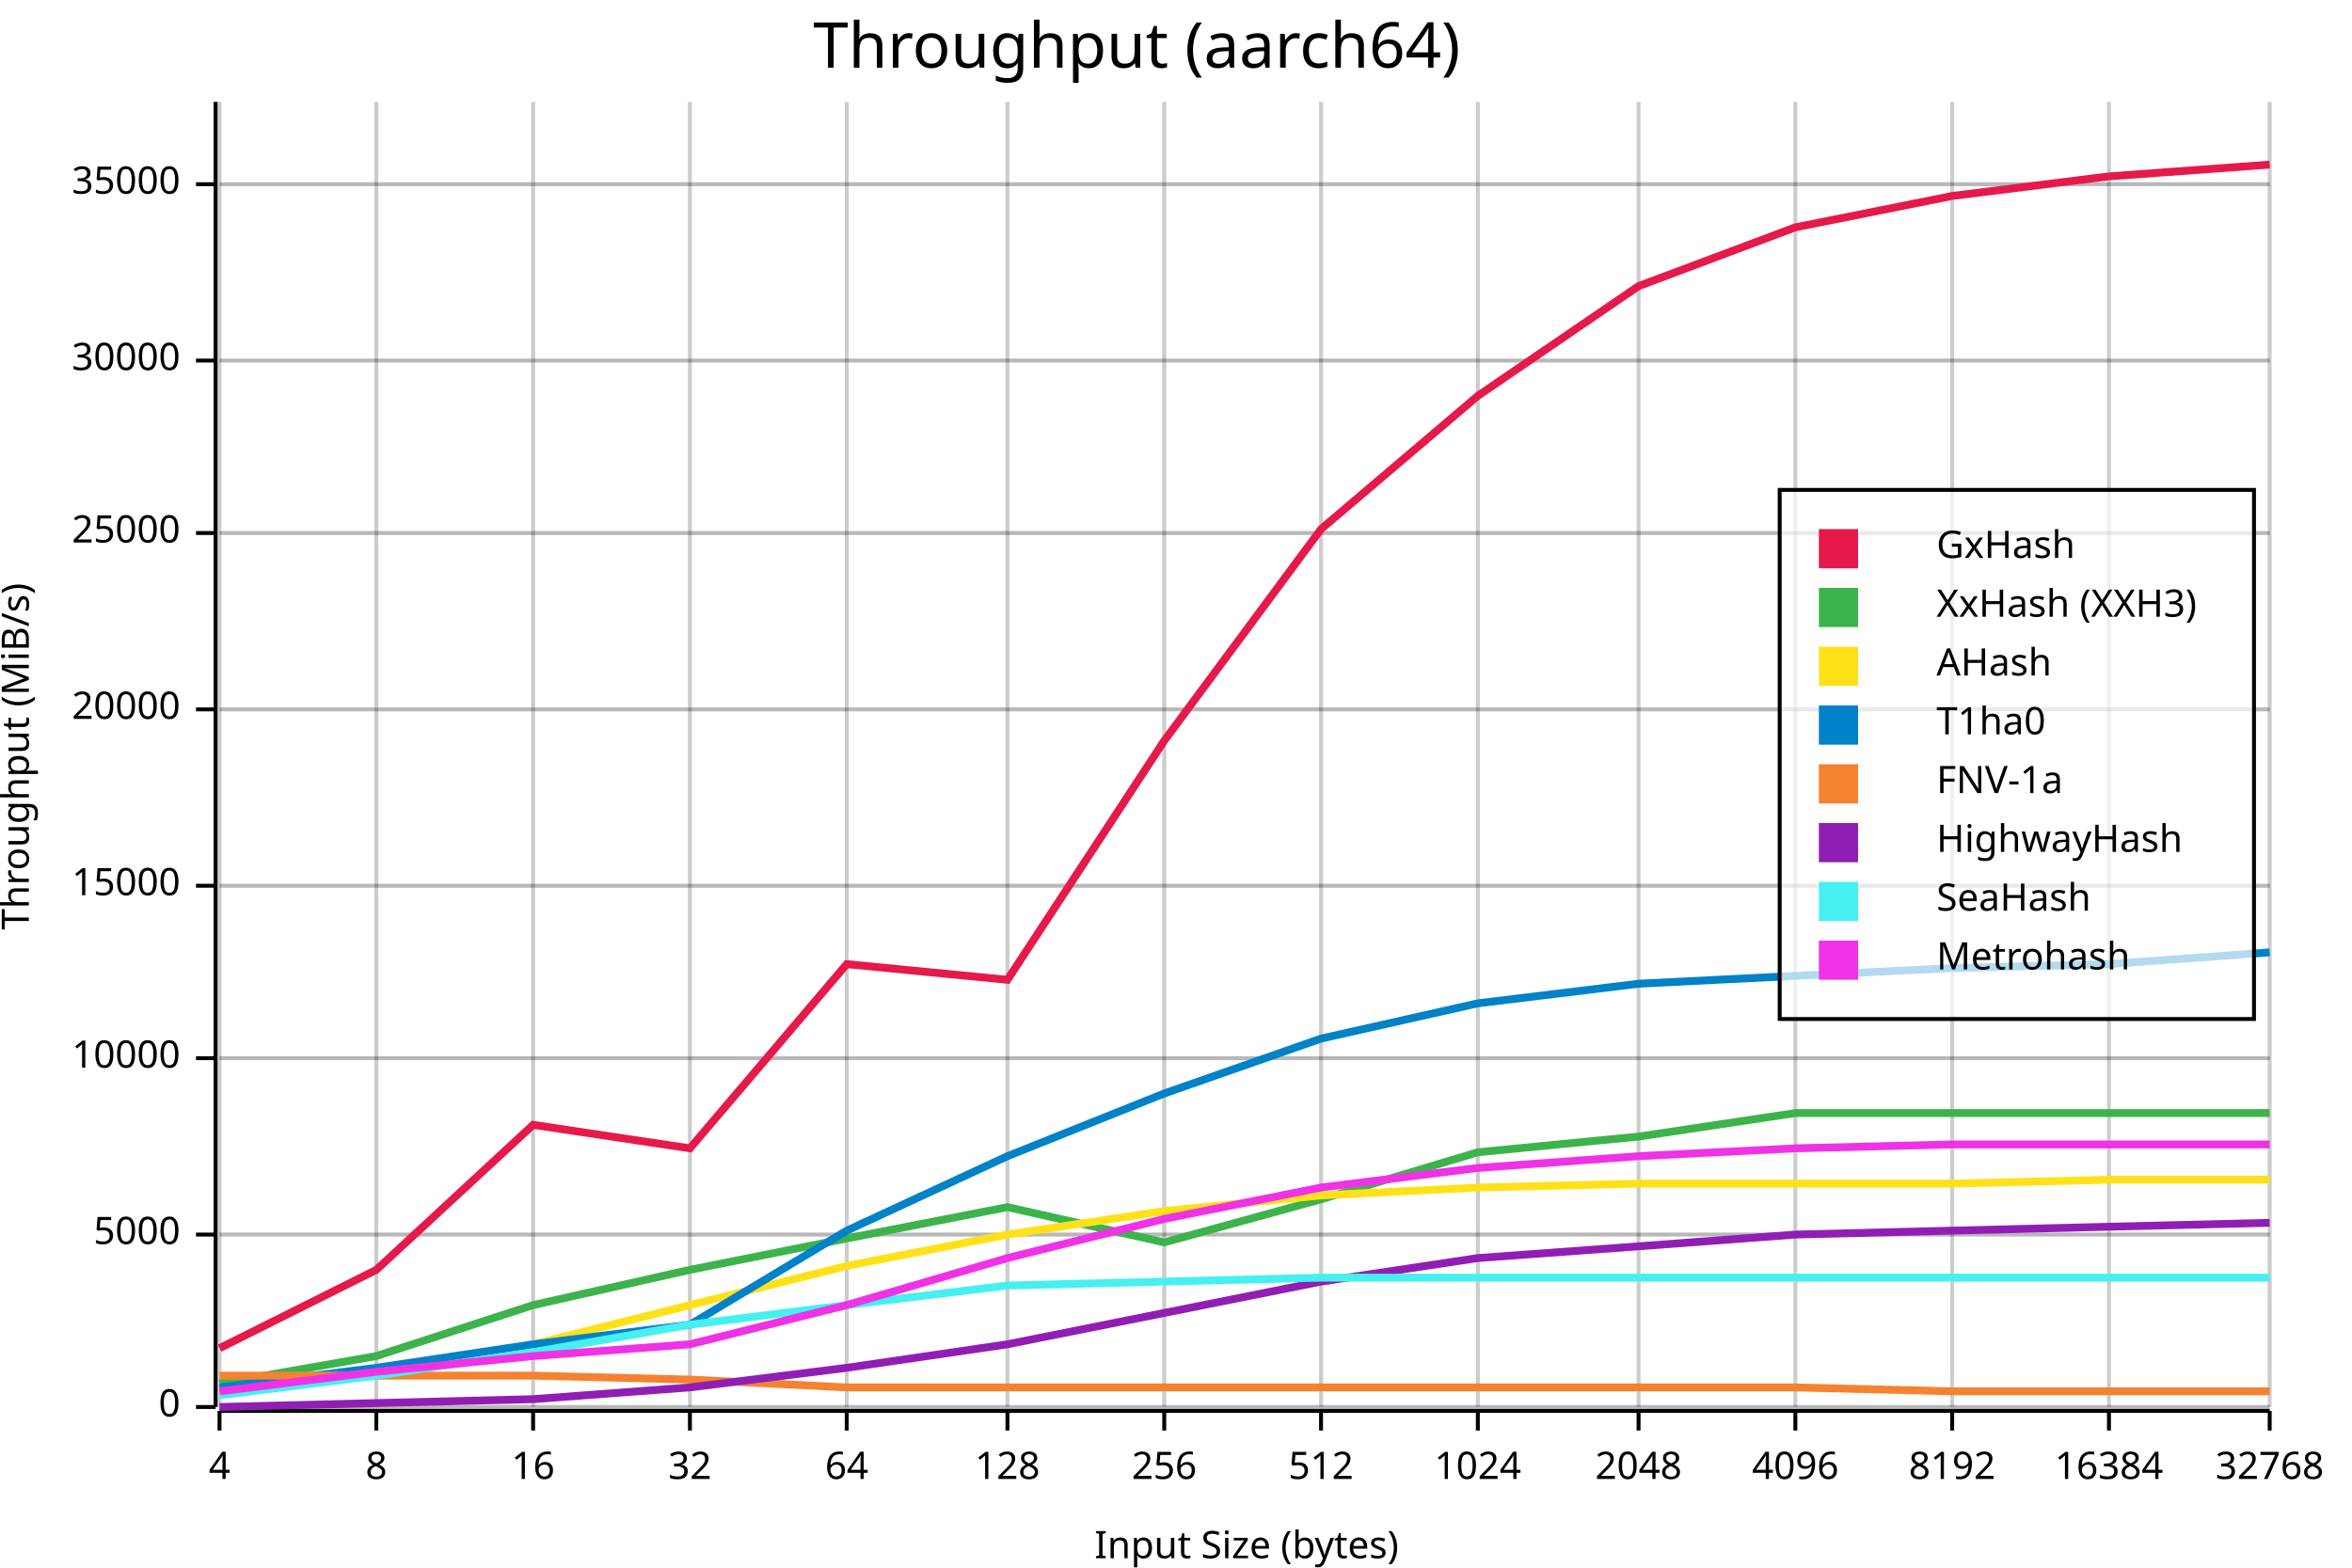
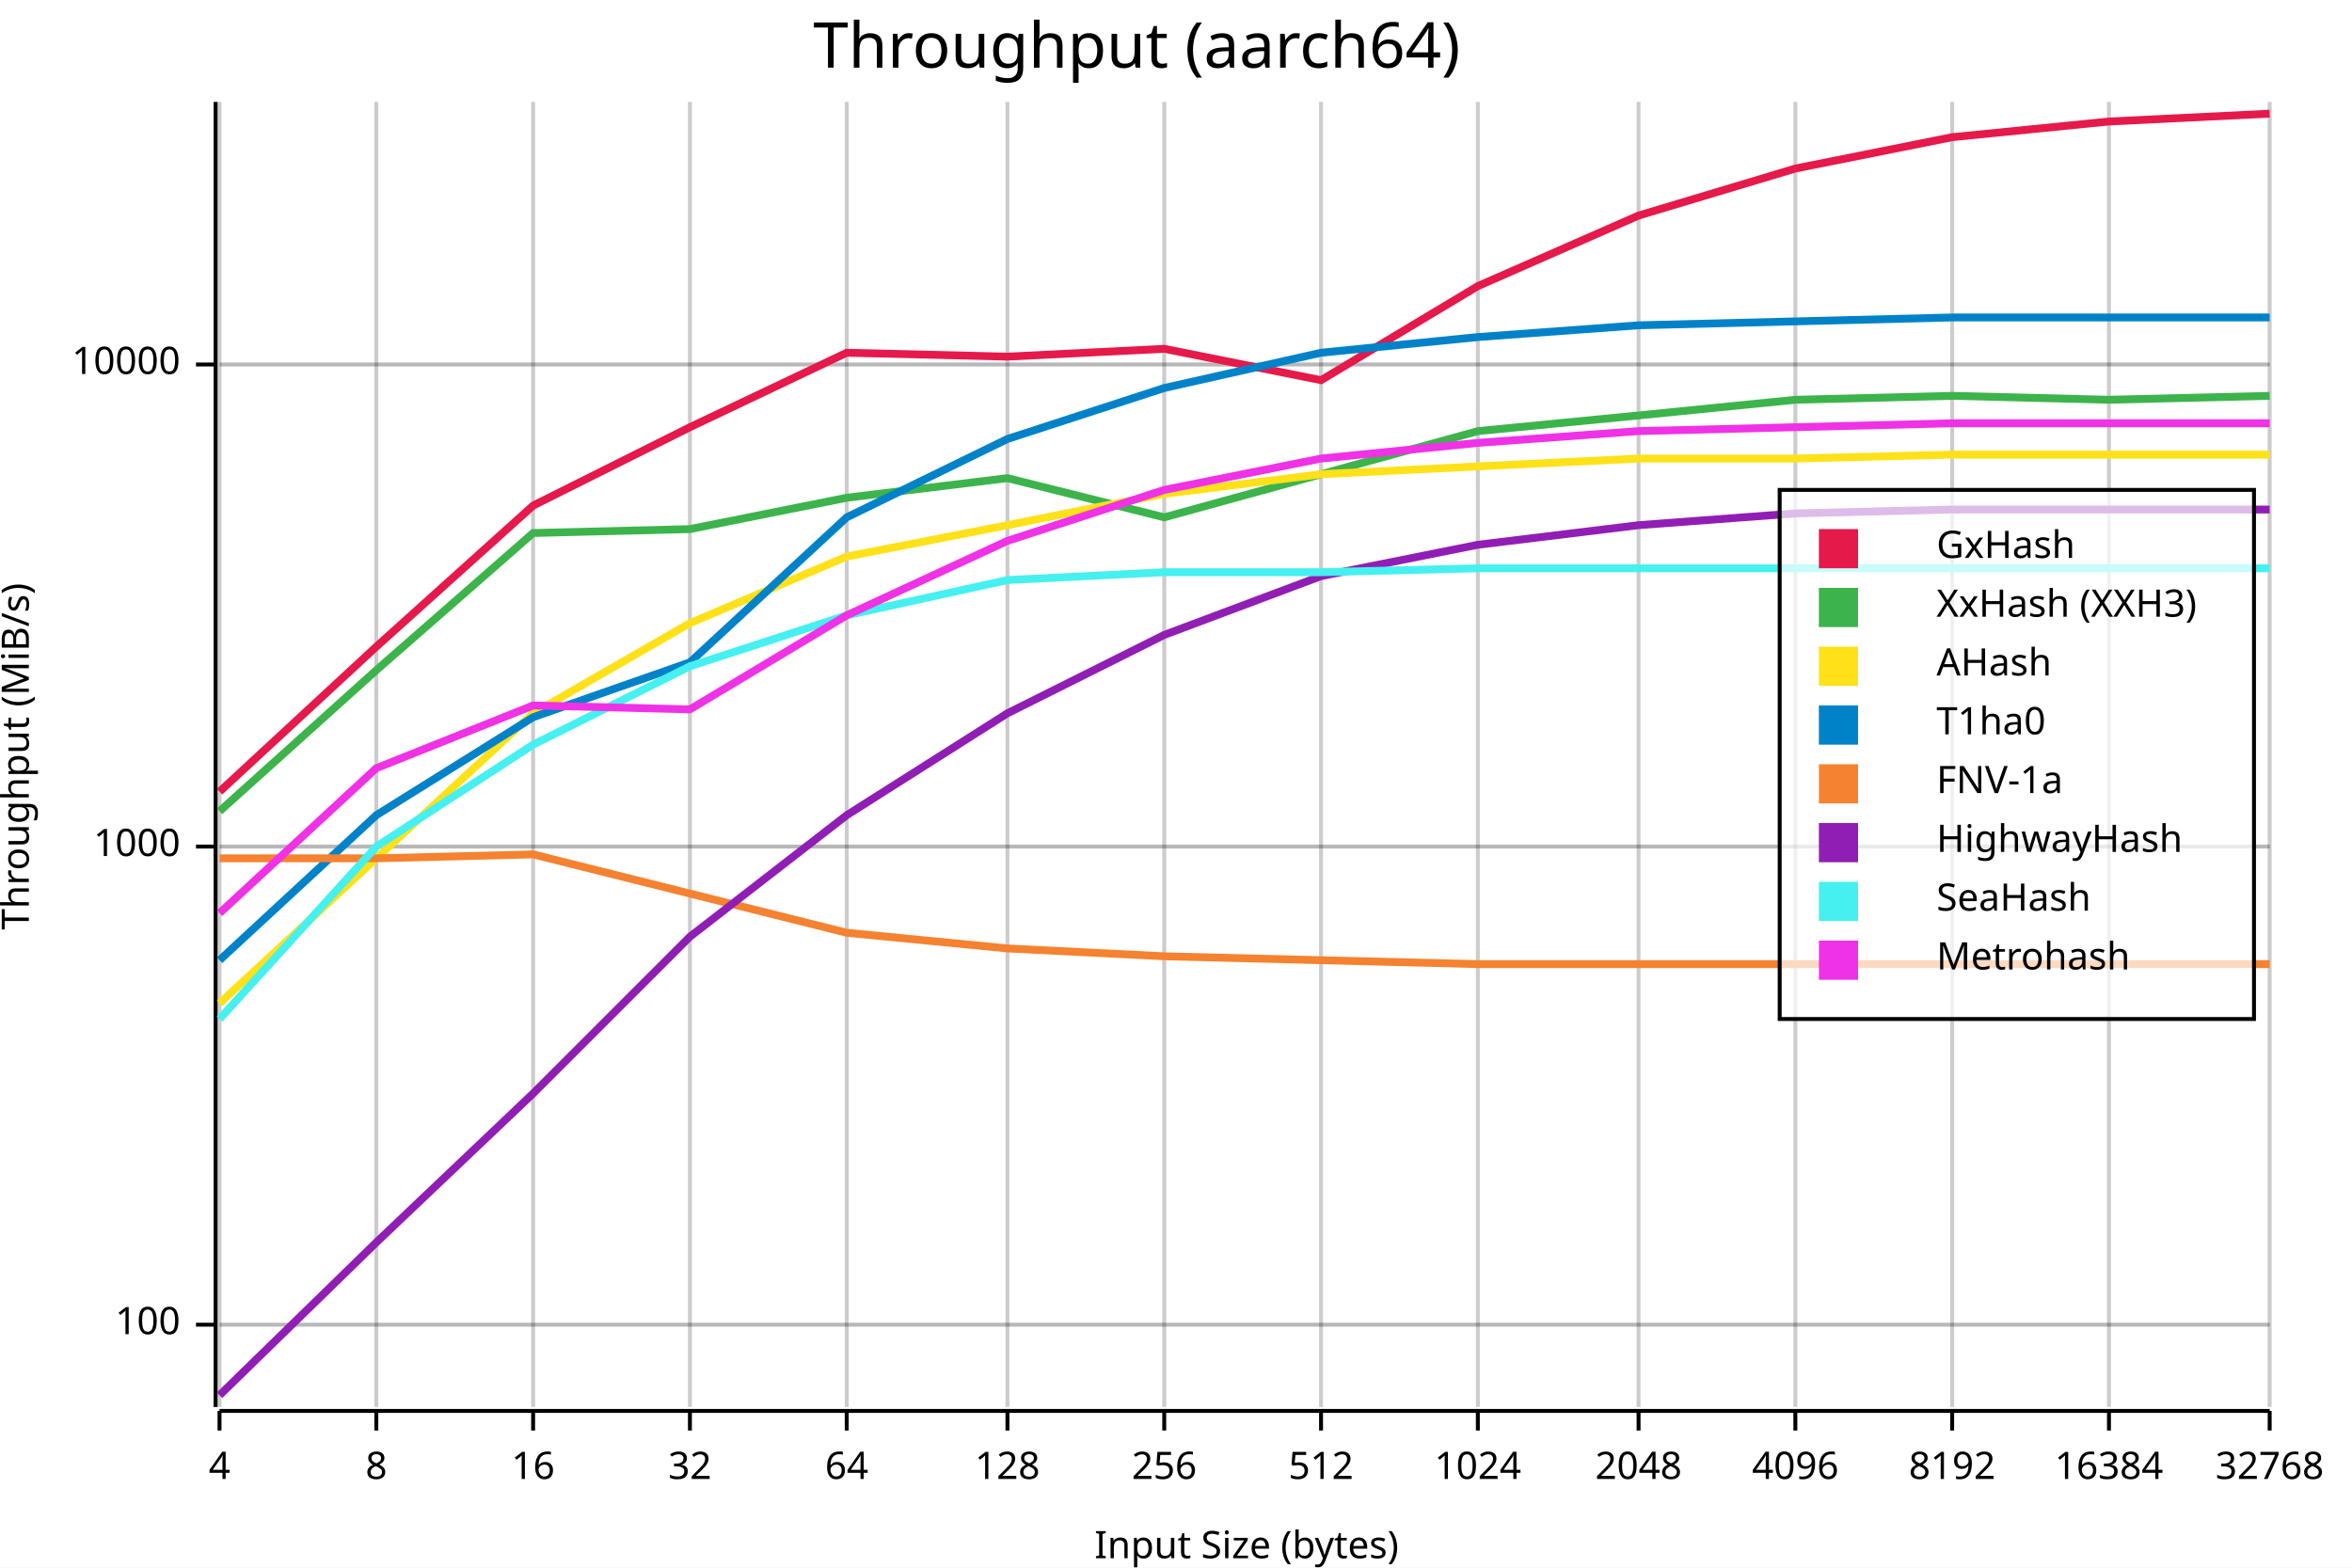
<svg xmlns="http://www.w3.org/2000/svg" width="600" height="400" viewBox="0 0 600 400">
  <rect x="0" y="0" width="600" height="400" opacity="1" fill="#FFFFFF" stroke="none" />
  <text x="290" y="5" dy="0.76em" text-anchor="middle" font-family="sans-serif" font-size="16.129" opacity="1" fill="#000000">
Throughput (aarch64)
</text>
-   <line opacity="0.1" stroke="#000000" stroke-width="1" x1="56" y1="359" x2="579" y2="359" />
-   <line opacity="0.1" stroke="#000000" stroke-width="1" x1="56" y1="315" x2="579" y2="315" />
-   <line opacity="0.1" stroke="#000000" stroke-width="1" x1="56" y1="270" x2="579" y2="270" />
-   <line opacity="0.1" stroke="#000000" stroke-width="1" x1="56" y1="226" x2="579" y2="226" />
-   <line opacity="0.1" stroke="#000000" stroke-width="1" x1="56" y1="181" x2="579" y2="181" />
-   <line opacity="0.1" stroke="#000000" stroke-width="1" x1="56" y1="136" x2="579" y2="136" />
-   <line opacity="0.1" stroke="#000000" stroke-width="1" x1="56" y1="92" x2="579" y2="92" />
-   <line opacity="0.1" stroke="#000000" stroke-width="1" x1="56" y1="47" x2="579" y2="47" />
+   <line opacity="0.1" stroke="#000000" stroke-width="1" x1="56" y1="338" x2="579" y2="338" />
+   <line opacity="0.1" stroke="#000000" stroke-width="1" x1="56" y1="216" x2="579" y2="216" />
+   <line opacity="0.1" stroke="#000000" stroke-width="1" x1="56" y1="93" x2="579" y2="93" />
  <text x="0" y="193" dy="0.76em" text-anchor="middle" font-family="sans-serif" font-size="9.677" opacity="1" fill="#000000" transform="rotate(270, 0, 193)">
Throughput (MiB/s)
</text>
  <text x="318" y="400" dy="-0.5ex" text-anchor="middle" font-family="sans-serif" font-size="9.677" opacity="1" fill="#000000">
Input Size (bytes)
</text>
  <line opacity="0.2" stroke="#000000" stroke-width="1" x1="56" y1="359" x2="56" y2="26" />
  <line opacity="0.2" stroke="#000000" stroke-width="1" x1="96" y1="359" x2="96" y2="26" />
  <line opacity="0.2" stroke="#000000" stroke-width="1" x1="136" y1="359" x2="136" y2="26" />
  <line opacity="0.2" stroke="#000000" stroke-width="1" x1="176" y1="359" x2="176" y2="26" />
  <line opacity="0.2" stroke="#000000" stroke-width="1" x1="216" y1="359" x2="216" y2="26" />
  <line opacity="0.2" stroke="#000000" stroke-width="1" x1="257" y1="359" x2="257" y2="26" />
  <line opacity="0.2" stroke="#000000" stroke-width="1" x1="297" y1="359" x2="297" y2="26" />
  <line opacity="0.2" stroke="#000000" stroke-width="1" x1="337" y1="359" x2="337" y2="26" />
  <line opacity="0.2" stroke="#000000" stroke-width="1" x1="377" y1="359" x2="377" y2="26" />
  <line opacity="0.2" stroke="#000000" stroke-width="1" x1="418" y1="359" x2="418" y2="26" />
  <line opacity="0.2" stroke="#000000" stroke-width="1" x1="458" y1="359" x2="458" y2="26" />
  <line opacity="0.2" stroke="#000000" stroke-width="1" x1="498" y1="359" x2="498" y2="26" />
  <line opacity="0.2" stroke="#000000" stroke-width="1" x1="538" y1="359" x2="538" y2="26" />
  <line opacity="0.2" stroke="#000000" stroke-width="1" x1="579" y1="359" x2="579" y2="26" />
-   <line opacity="0.2" stroke="#000000" stroke-width="1" x1="56" y1="359" x2="579" y2="359" />
-   <line opacity="0.2" stroke="#000000" stroke-width="1" x1="56" y1="315" x2="579" y2="315" />
-   <line opacity="0.2" stroke="#000000" stroke-width="1" x1="56" y1="270" x2="579" y2="270" />
-   <line opacity="0.2" stroke="#000000" stroke-width="1" x1="56" y1="226" x2="579" y2="226" />
-   <line opacity="0.2" stroke="#000000" stroke-width="1" x1="56" y1="181" x2="579" y2="181" />
-   <line opacity="0.2" stroke="#000000" stroke-width="1" x1="56" y1="136" x2="579" y2="136" />
-   <line opacity="0.2" stroke="#000000" stroke-width="1" x1="56" y1="92" x2="579" y2="92" />
-   <line opacity="0.2" stroke="#000000" stroke-width="1" x1="56" y1="47" x2="579" y2="47" />
+   <line opacity="0.2" stroke="#000000" stroke-width="1" x1="56" y1="338" x2="579" y2="338" />
+   <line opacity="0.2" stroke="#000000" stroke-width="1" x1="56" y1="216" x2="579" y2="216" />
+   <line opacity="0.2" stroke="#000000" stroke-width="1" x1="56" y1="93" x2="579" y2="93" />
  <polyline fill="none" opacity="1" stroke="#000000" stroke-width="1" points="55,26 55,359 " />
-   <text x="46" y="359" dy="0.5ex" text-anchor="end" font-family="sans-serif" font-size="9.677" opacity="1" fill="#000000">
- 0
+   <text x="46" y="338" dy="0.5ex" text-anchor="end" font-family="sans-serif" font-size="9.677" opacity="1" fill="#000000">
+ 100
</text>
-   <polyline fill="none" opacity="1" stroke="#000000" stroke-width="1" points="50,359 55,359 " />
-   <text x="46" y="315" dy="0.5ex" text-anchor="end" font-family="sans-serif" font-size="9.677" opacity="1" fill="#000000">
- 5000
+   <polyline fill="none" opacity="1" stroke="#000000" stroke-width="1" points="50,338 55,338 " />
+   <text x="46" y="216" dy="0.5ex" text-anchor="end" font-family="sans-serif" font-size="9.677" opacity="1" fill="#000000">
+ 1000
</text>
-   <polyline fill="none" opacity="1" stroke="#000000" stroke-width="1" points="50,315 55,315 " />
-   <text x="46" y="270" dy="0.5ex" text-anchor="end" font-family="sans-serif" font-size="9.677" opacity="1" fill="#000000">
+   <polyline fill="none" opacity="1" stroke="#000000" stroke-width="1" points="50,216 55,216 " />
+   <text x="46" y="93" dy="0.5ex" text-anchor="end" font-family="sans-serif" font-size="9.677" opacity="1" fill="#000000">
10000
</text>
-   <polyline fill="none" opacity="1" stroke="#000000" stroke-width="1" points="50,270 55,270 " />
-   <text x="46" y="226" dy="0.5ex" text-anchor="end" font-family="sans-serif" font-size="9.677" opacity="1" fill="#000000">
- 15000
- </text>
-   <polyline fill="none" opacity="1" stroke="#000000" stroke-width="1" points="50,226 55,226 " />
-   <text x="46" y="181" dy="0.5ex" text-anchor="end" font-family="sans-serif" font-size="9.677" opacity="1" fill="#000000">
- 20000
- </text>
-   <polyline fill="none" opacity="1" stroke="#000000" stroke-width="1" points="50,181 55,181 " />
-   <text x="46" y="136" dy="0.5ex" text-anchor="end" font-family="sans-serif" font-size="9.677" opacity="1" fill="#000000">
- 25000
- </text>
-   <polyline fill="none" opacity="1" stroke="#000000" stroke-width="1" points="50,136 55,136 " />
-   <text x="46" y="92" dy="0.5ex" text-anchor="end" font-family="sans-serif" font-size="9.677" opacity="1" fill="#000000">
- 30000
- </text>
-   <polyline fill="none" opacity="1" stroke="#000000" stroke-width="1" points="50,92 55,92 " />
-   <text x="46" y="47" dy="0.5ex" text-anchor="end" font-family="sans-serif" font-size="9.677" opacity="1" fill="#000000">
- 35000
- </text>
-   <polyline fill="none" opacity="1" stroke="#000000" stroke-width="1" points="50,47 55,47 " />
+   <polyline fill="none" opacity="1" stroke="#000000" stroke-width="1" points="50,93 55,93 " />
  <polyline fill="none" opacity="1" stroke="#000000" stroke-width="1" points="56,360 579,360 " />
  <text x="56" y="370" dy="0.76em" text-anchor="middle" font-family="sans-serif" font-size="9.677" opacity="1" fill="#000000">
4
</text>
  <polyline fill="none" opacity="1" stroke="#000000" stroke-width="1" points="56,360 56,365 " />
  <text x="96" y="370" dy="0.76em" text-anchor="middle" font-family="sans-serif" font-size="9.677" opacity="1" fill="#000000">
8
</text>
  <polyline fill="none" opacity="1" stroke="#000000" stroke-width="1" points="96,360 96,365 " />
  <text x="136" y="370" dy="0.76em" text-anchor="middle" font-family="sans-serif" font-size="9.677" opacity="1" fill="#000000">
16
</text>
  <polyline fill="none" opacity="1" stroke="#000000" stroke-width="1" points="136,360 136,365 " />
  <text x="176" y="370" dy="0.76em" text-anchor="middle" font-family="sans-serif" font-size="9.677" opacity="1" fill="#000000">
32
</text>
  <polyline fill="none" opacity="1" stroke="#000000" stroke-width="1" points="176,360 176,365 " />
  <text x="216" y="370" dy="0.76em" text-anchor="middle" font-family="sans-serif" font-size="9.677" opacity="1" fill="#000000">
64
</text>
  <polyline fill="none" opacity="1" stroke="#000000" stroke-width="1" points="216,360 216,365 " />
  <text x="257" y="370" dy="0.76em" text-anchor="middle" font-family="sans-serif" font-size="9.677" opacity="1" fill="#000000">
128
</text>
  <polyline fill="none" opacity="1" stroke="#000000" stroke-width="1" points="257,360 257,365 " />
  <text x="297" y="370" dy="0.76em" text-anchor="middle" font-family="sans-serif" font-size="9.677" opacity="1" fill="#000000">
256
</text>
  <polyline fill="none" opacity="1" stroke="#000000" stroke-width="1" points="297,360 297,365 " />
  <text x="337" y="370" dy="0.76em" text-anchor="middle" font-family="sans-serif" font-size="9.677" opacity="1" fill="#000000">
512
</text>
  <polyline fill="none" opacity="1" stroke="#000000" stroke-width="1" points="337,360 337,365 " />
  <text x="377" y="370" dy="0.76em" text-anchor="middle" font-family="sans-serif" font-size="9.677" opacity="1" fill="#000000">
1024
</text>
  <polyline fill="none" opacity="1" stroke="#000000" stroke-width="1" points="377,360 377,365 " />
  <text x="418" y="370" dy="0.76em" text-anchor="middle" font-family="sans-serif" font-size="9.677" opacity="1" fill="#000000">
2048
</text>
  <polyline fill="none" opacity="1" stroke="#000000" stroke-width="1" points="418,360 418,365 " />
  <text x="458" y="370" dy="0.76em" text-anchor="middle" font-family="sans-serif" font-size="9.677" opacity="1" fill="#000000">
4096
</text>
  <polyline fill="none" opacity="1" stroke="#000000" stroke-width="1" points="458,360 458,365 " />
  <text x="498" y="370" dy="0.76em" text-anchor="middle" font-family="sans-serif" font-size="9.677" opacity="1" fill="#000000">
8192
</text>
  <polyline fill="none" opacity="1" stroke="#000000" stroke-width="1" points="498,360 498,365 " />
  <text x="538" y="370" dy="0.76em" text-anchor="middle" font-family="sans-serif" font-size="9.677" opacity="1" fill="#000000">
16384
</text>
  <polyline fill="none" opacity="1" stroke="#000000" stroke-width="1" points="538,360 538,365 " />
  <text x="579" y="370" dy="0.76em" text-anchor="middle" font-family="sans-serif" font-size="9.677" opacity="1" fill="#000000">
32768
</text>
  <polyline fill="none" opacity="1" stroke="#000000" stroke-width="1" points="579,360 579,365 " />
-   <polyline fill="none" opacity="1" stroke="#E6194B" stroke-width="2" points="56,344 96,324 136,287 176,293 216,246 257,250 297,189 337,135 377,101 418,73 458,58 498,50 538,45 579,42 " />
-   <polyline fill="none" opacity="1" stroke="#3CB44B" stroke-width="2" points="56,353 96,346 136,333 176,324 216,316 257,308 297,317 337,306 377,294 418,290 458,284 498,284 538,284 579,284 " />
-   <polyline fill="none" opacity="1" stroke="#FFE119" stroke-width="2" points="56,355 96,351 136,343 176,333 216,323 257,315 297,309 337,305 377,303 418,302 458,302 498,302 538,301 579,301 " />
-   <polyline fill="none" opacity="1" stroke="#0082C8" stroke-width="2" points="56,354 96,349 136,343 176,338 216,314 257,295 297,279 337,265 377,256 418,251 458,249 498,247 538,246 579,243 " />
-   <polyline fill="none" opacity="1" stroke="#F58230" stroke-width="2" points="56,351 96,351 136,351 176,352 216,354 257,354 297,354 337,354 377,354 418,354 458,354 498,355 538,355 579,355 " />
-   <polyline fill="none" opacity="1" stroke="#911EB4" stroke-width="2" points="56,359 96,358 136,357 176,354 216,349 257,343 297,335 337,327 377,321 418,318 458,315 498,314 538,313 579,312 " />
-   <polyline fill="none" opacity="1" stroke="#46F0F0" stroke-width="2" points="56,356 96,351 136,345 176,338 216,333 257,328 297,327 337,326 377,326 418,326 458,326 498,326 538,326 579,326 " />
-   <polyline fill="none" opacity="1" stroke="#F032E6" stroke-width="2" points="56,355 96,350 136,346 176,343 216,333 257,321 297,311 337,303 377,298 418,295 458,293 498,292 538,292 579,292 " />
+   <polyline fill="none" opacity="1" stroke="#E6194B" stroke-width="2" points="56,202 96,165 136,129 176,109 216,90 257,91 297,89 337,97 377,73 418,55 458,43 498,35 538,31 579,29 " />
+   <polyline fill="none" opacity="1" stroke="#3CB44B" stroke-width="2" points="56,207 96,171 136,136 176,135 216,127 257,122 297,132 337,121 377,110 418,106 458,102 498,101 538,102 579,101 " />
+   <polyline fill="none" opacity="1" stroke="#FFE119" stroke-width="2" points="56,256 96,219 136,182 176,159 216,142 257,134 297,126 337,121 377,119 418,117 458,117 498,116 538,116 579,116 " />
+   <polyline fill="none" opacity="1" stroke="#0082C8" stroke-width="2" points="56,245 96,208 136,183 176,169 216,132 257,112 297,99 337,90 377,86 418,83 458,82 498,81 538,81 579,81 " />
+   <polyline fill="none" opacity="1" stroke="#F58230" stroke-width="2" points="56,219 96,219 136,218 176,228 216,238 257,242 297,244 337,245 377,246 418,246 458,246 498,246 538,246 579,246 " />
+   <polyline fill="none" opacity="1" stroke="#911EB4" stroke-width="2" points="56,356 96,317 136,279 176,239 216,208 257,182 297,162 337,147 377,139 418,134 458,131 498,130 538,130 579,130 " />
+   <polyline fill="none" opacity="1" stroke="#46F0F0" stroke-width="2" points="56,260 96,216 136,190 176,170 216,157 257,148 297,146 337,146 377,145 418,145 458,145 498,145 538,145 579,145 " />
+   <polyline fill="none" opacity="1" stroke="#F032E6" stroke-width="2" points="56,233 96,196 136,180 176,181 216,157 257,138 297,125 337,117 377,113 418,110 458,109 498,108 538,108 579,108 " />
  <rect x="454" y="125" width="121" height="135" opacity="0.7" fill="#FFFFFF" stroke="none" />
  <rect x="454" y="125" width="121" height="135" opacity="1" fill="none" stroke="#000000" />
  <text x="494" y="135" dy="0.76em" text-anchor="start" font-family="sans-serif" font-size="9.677" opacity="1" fill="#000000">
GxHash
</text>
  <text x="494" y="150" dy="0.76em" text-anchor="start" font-family="sans-serif" font-size="9.677" opacity="1" fill="#000000">
XxHash (XXH3)
</text>
  <text x="494" y="165" dy="0.76em" text-anchor="start" font-family="sans-serif" font-size="9.677" opacity="1" fill="#000000">
AHash
</text>
  <text x="494" y="180" dy="0.76em" text-anchor="start" font-family="sans-serif" font-size="9.677" opacity="1" fill="#000000">
T1ha0
</text>
  <text x="494" y="195" dy="0.76em" text-anchor="start" font-family="sans-serif" font-size="9.677" opacity="1" fill="#000000">
FNV-1a
</text>
  <text x="494" y="210" dy="0.76em" text-anchor="start" font-family="sans-serif" font-size="9.677" opacity="1" fill="#000000">
HighwayHash
</text>
  <text x="494" y="225" dy="0.76em" text-anchor="start" font-family="sans-serif" font-size="9.677" opacity="1" fill="#000000">
SeaHash
</text>
  <text x="494" y="240" dy="0.76em" text-anchor="start" font-family="sans-serif" font-size="9.677" opacity="1" fill="#000000">
Metrohash
</text>
  <rect x="464" y="135" width="10" height="10" opacity="1" fill="#E6194B" stroke="none" />
  <rect x="464" y="150" width="10" height="10" opacity="1" fill="#3CB44B" stroke="none" />
  <rect x="464" y="165" width="10" height="10" opacity="1" fill="#FFE119" stroke="none" />
  <rect x="464" y="180" width="10" height="10" opacity="1" fill="#0082C8" stroke="none" />
  <rect x="464" y="195" width="10" height="10" opacity="1" fill="#F58230" stroke="none" />
  <rect x="464" y="210" width="10" height="10" opacity="1" fill="#911EB4" stroke="none" />
  <rect x="464" y="225" width="10" height="10" opacity="1" fill="#46F0F0" stroke="none" />
  <rect x="464" y="240" width="10" height="10" opacity="1" fill="#F032E6" stroke="none" />
</svg>
